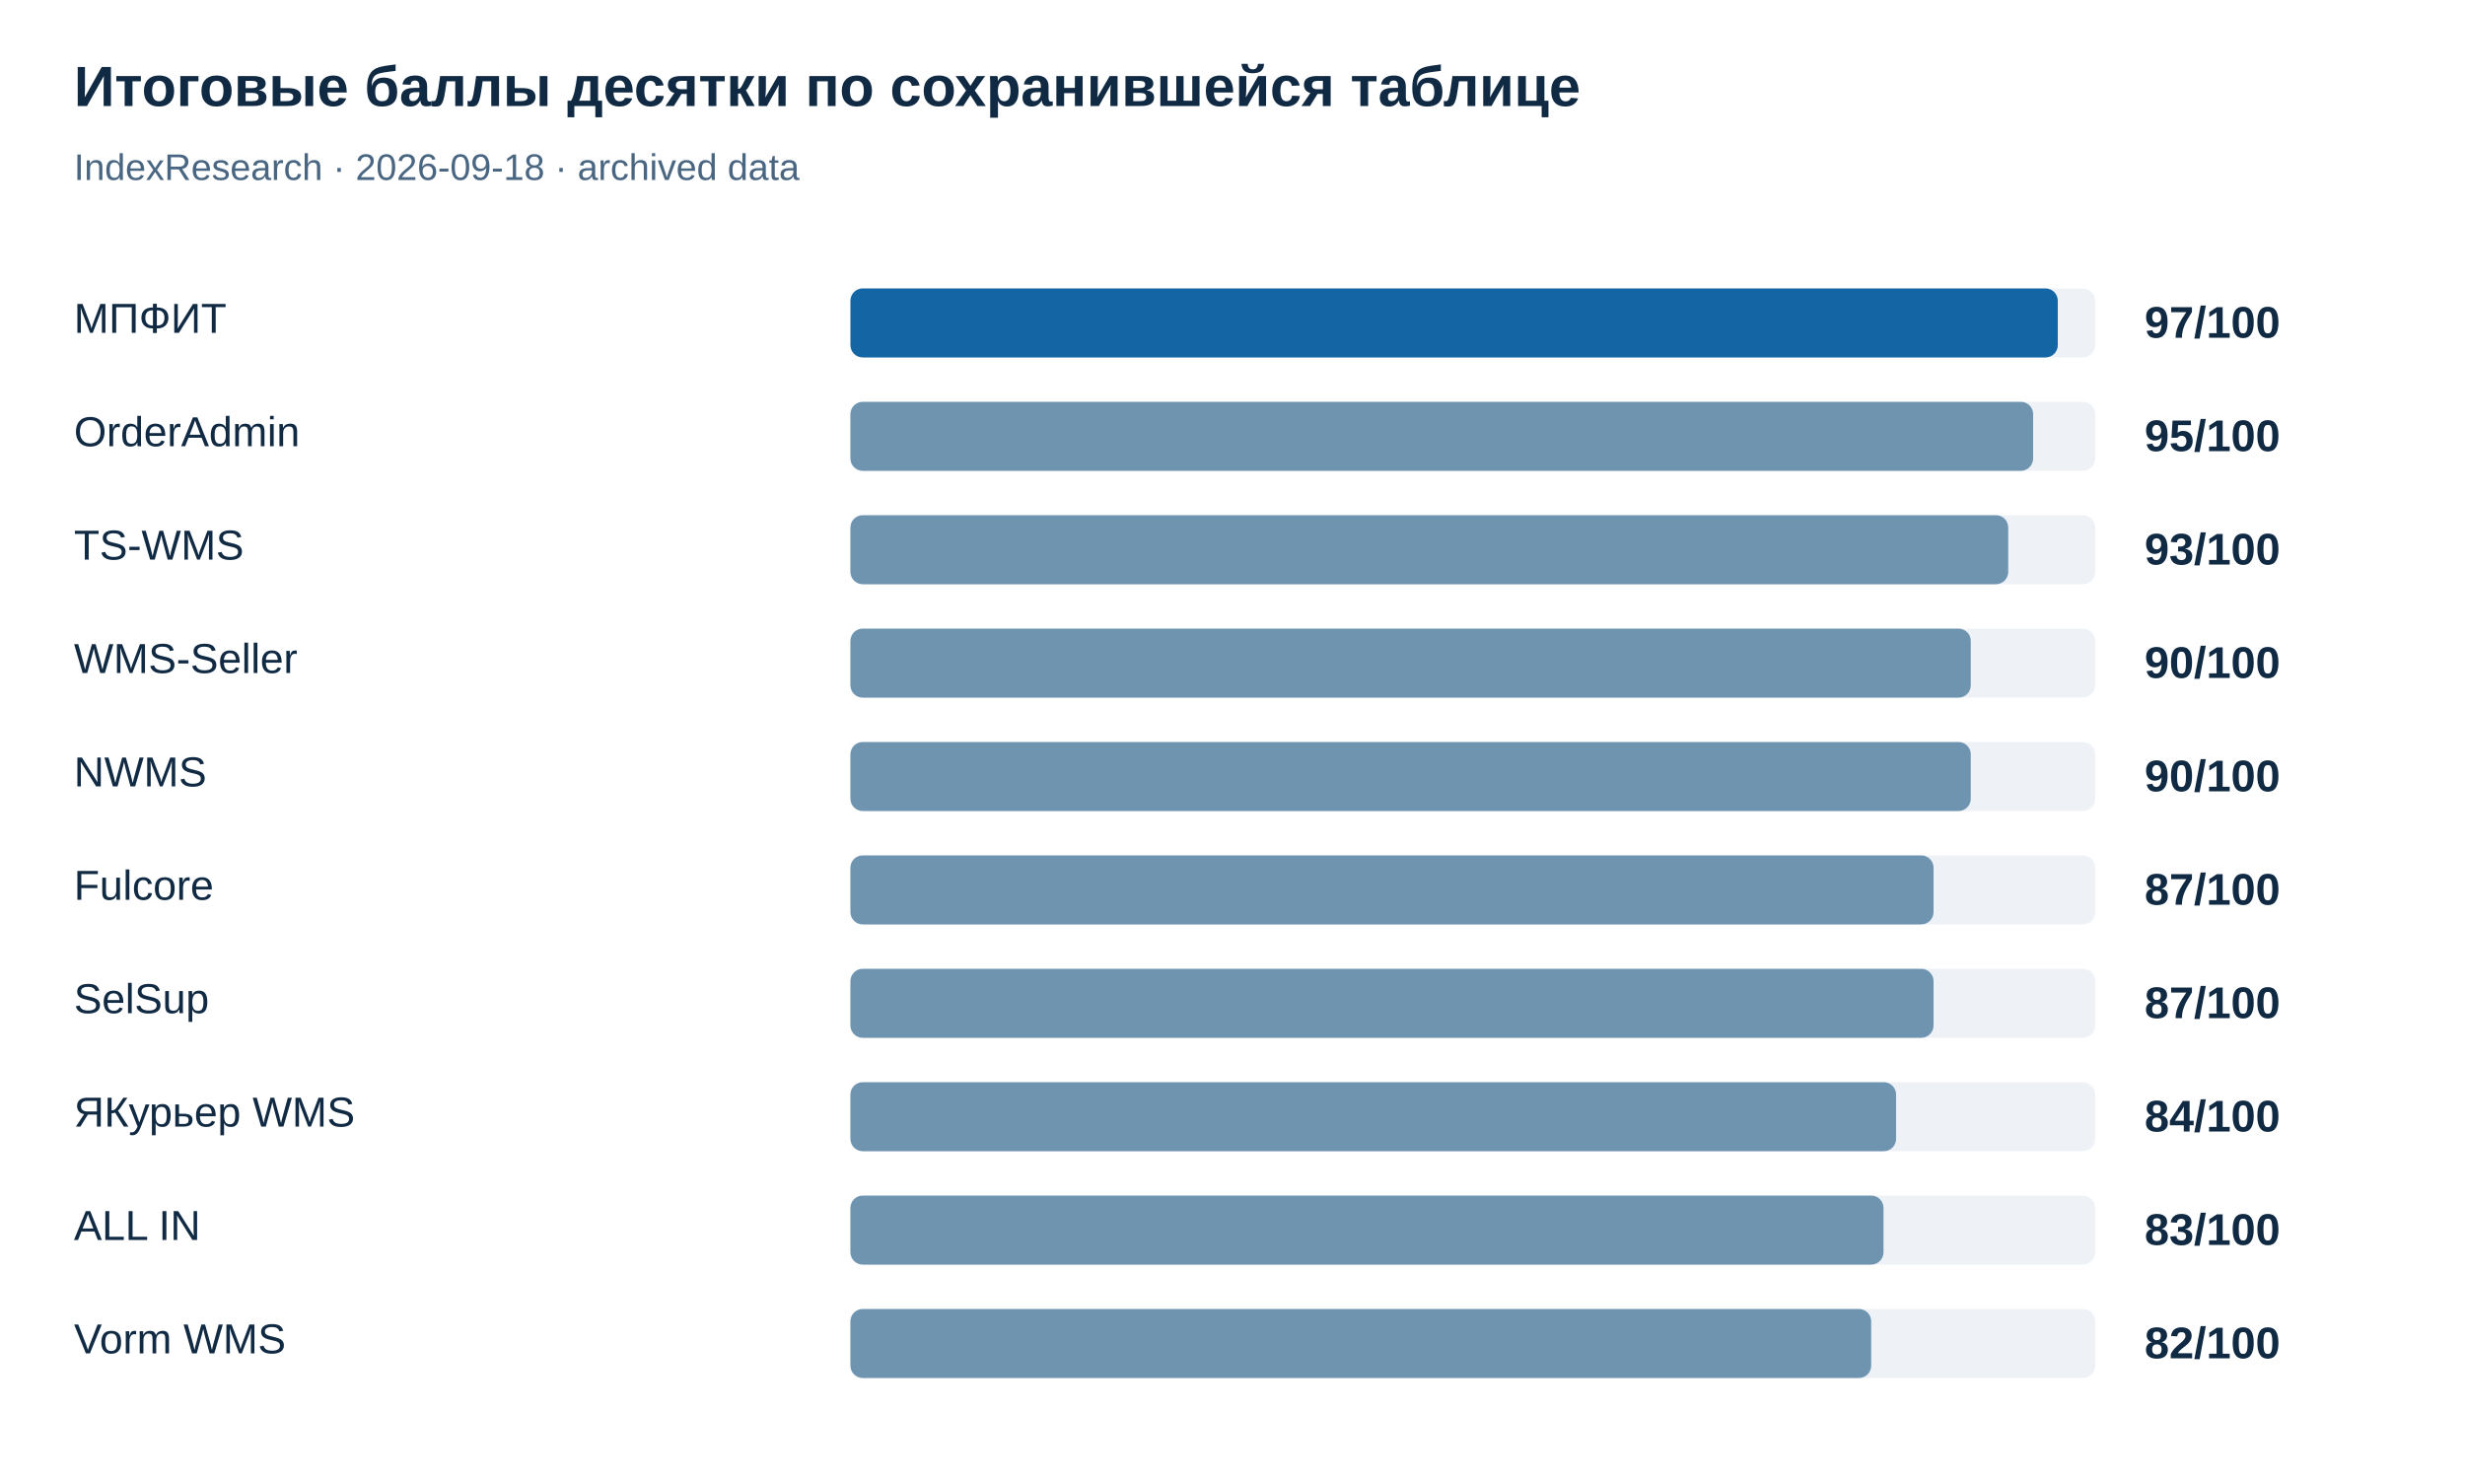
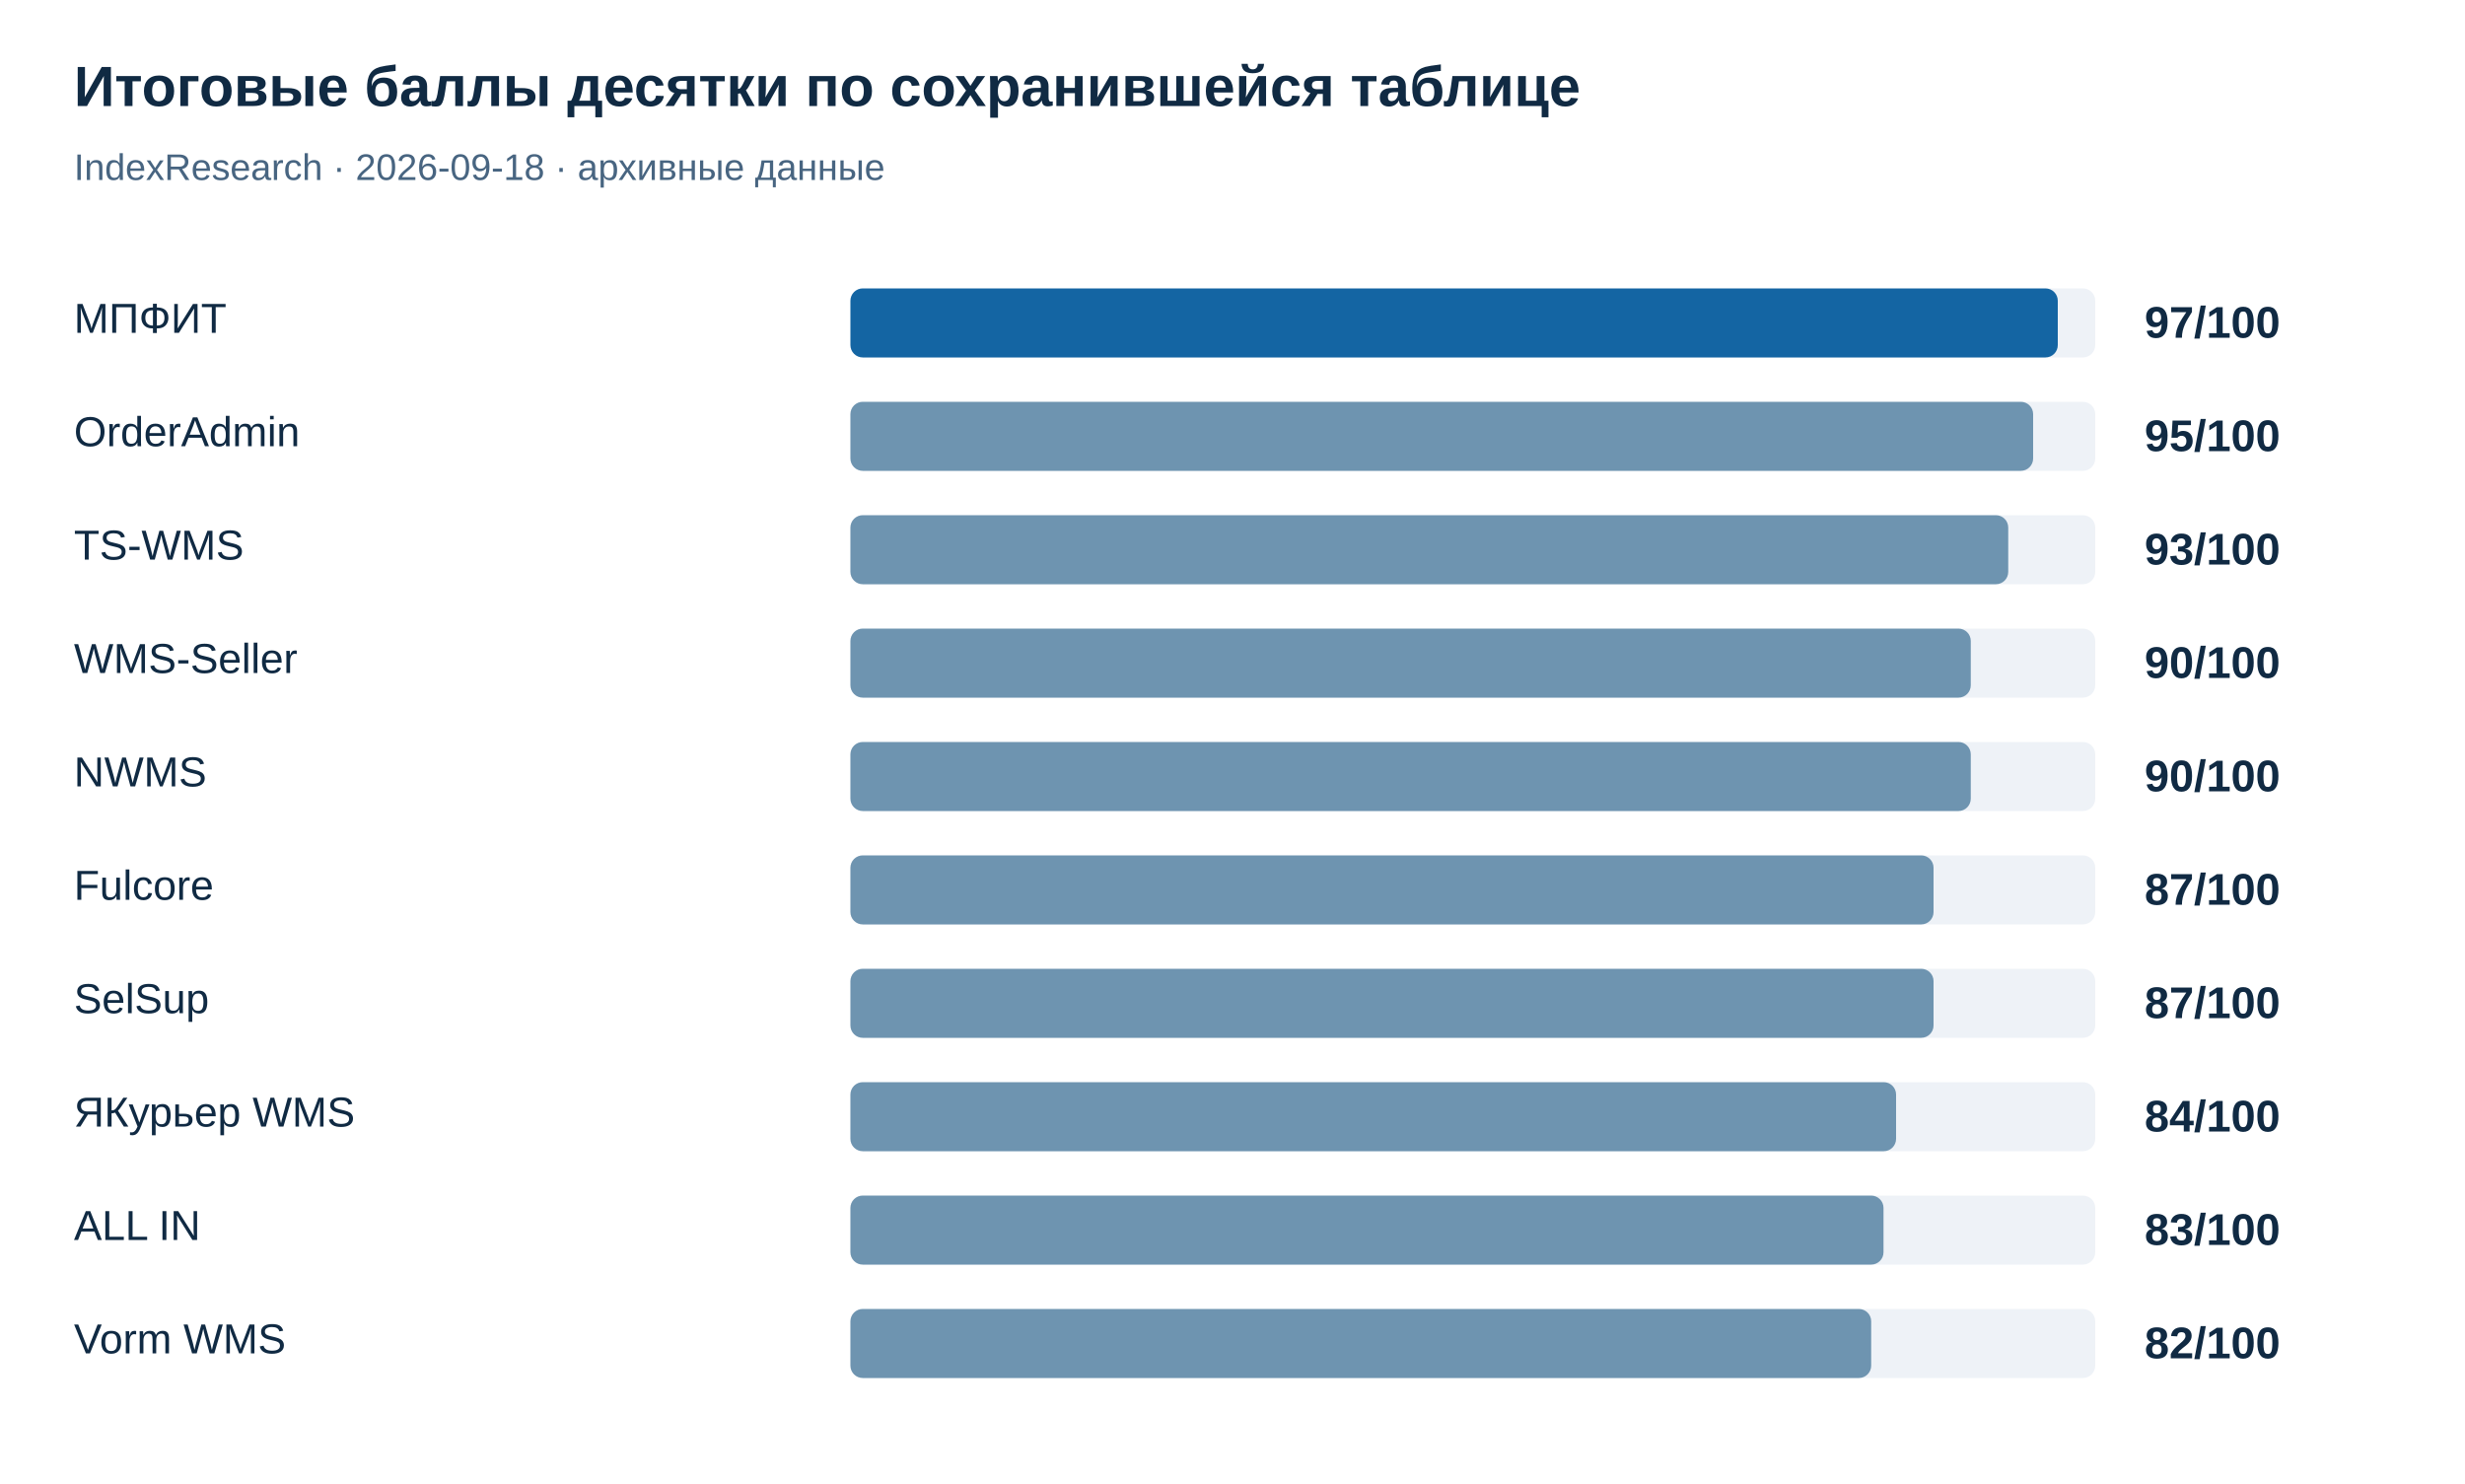
<svg xmlns="http://www.w3.org/2000/svg" width="1000" height="602" viewBox="0 0 1000 602" role="img" aria-label="Итоговые баллы десятки по сохранившейся таблице">
  <rect width="100%" height="100%" fill="#ffffff" />
  <text x="30" y="43" font-family="Arial, sans-serif" font-size="23" fill="#102a43" font-weight="700">Итоговые баллы десятки по сохранившейся таблице</text>
-   <text x="30" y="73" font-family="Arial, sans-serif" font-size="15" fill="#486581">IndexResearch · 2026-09-18 · archived data</text>
+   <text x="30" y="73" font-family="Arial, sans-serif" font-size="15" fill="#486581">IndexResearch · 2026-09-18 · архивные данные</text>
  <text x="30" y="135" font-family="Arial, sans-serif" font-size="17" fill="#102a43">МПФИТ</text>
  <rect x="345" y="117" width="505" height="28" rx="5" fill="#eef2f7" />
  <rect x="345" y="117" width="489.8" height="28" rx="5" fill="#1465a3" />
  <text x="870" y="137" font-family="Arial, sans-serif" font-size="18" font-weight="700" fill="#102a43">97/100</text>
  <text x="30" y="181" font-family="Arial, sans-serif" font-size="17" fill="#102a43">OrderAdmin</text>
  <rect x="345" y="163" width="505" height="28" rx="5" fill="#eef2f7" />
  <rect x="345" y="163" width="479.8" height="28" rx="5" fill="#6e94b0" />
  <text x="870" y="183" font-family="Arial, sans-serif" font-size="18" font-weight="700" fill="#102a43">95/100</text>
  <text x="30" y="227" font-family="Arial, sans-serif" font-size="17" fill="#102a43">TS-WMS</text>
  <rect x="345" y="209" width="505" height="28" rx="5" fill="#eef2f7" />
  <rect x="345" y="209" width="469.7" height="28" rx="5" fill="#6e94b0" />
  <text x="870" y="229" font-family="Arial, sans-serif" font-size="18" font-weight="700" fill="#102a43">93/100</text>
  <text x="30" y="273" font-family="Arial, sans-serif" font-size="17" fill="#102a43">WMS-Seller</text>
  <rect x="345" y="255" width="505" height="28" rx="5" fill="#eef2f7" />
  <rect x="345" y="255" width="454.5" height="28" rx="5" fill="#6e94b0" />
  <text x="870" y="275" font-family="Arial, sans-serif" font-size="18" font-weight="700" fill="#102a43">90/100</text>
  <text x="30" y="319" font-family="Arial, sans-serif" font-size="17" fill="#102a43">NWMS</text>
  <rect x="345" y="301" width="505" height="28" rx="5" fill="#eef2f7" />
  <rect x="345" y="301" width="454.5" height="28" rx="5" fill="#6e94b0" />
  <text x="870" y="321" font-family="Arial, sans-serif" font-size="18" font-weight="700" fill="#102a43">90/100</text>
  <text x="30" y="365" font-family="Arial, sans-serif" font-size="17" fill="#102a43">Fulcore</text>
  <rect x="345" y="347" width="505" height="28" rx="5" fill="#eef2f7" />
  <rect x="345" y="347" width="439.4" height="28" rx="5" fill="#6e94b0" />
  <text x="870" y="367" font-family="Arial, sans-serif" font-size="18" font-weight="700" fill="#102a43">87/100</text>
  <text x="30" y="411" font-family="Arial, sans-serif" font-size="17" fill="#102a43">SelSup</text>
  <rect x="345" y="393" width="505" height="28" rx="5" fill="#eef2f7" />
  <rect x="345" y="393" width="439.4" height="28" rx="5" fill="#6e94b0" />
  <text x="870" y="413" font-family="Arial, sans-serif" font-size="18" font-weight="700" fill="#102a43">87/100</text>
  <text x="30" y="457" font-family="Arial, sans-serif" font-size="17" fill="#102a43">ЯКурьер WMS</text>
  <rect x="345" y="439" width="505" height="28" rx="5" fill="#eef2f7" />
  <rect x="345" y="439" width="424.2" height="28" rx="5" fill="#6e94b0" />
  <text x="870" y="459" font-family="Arial, sans-serif" font-size="18" font-weight="700" fill="#102a43">84/100</text>
  <text x="30" y="503" font-family="Arial, sans-serif" font-size="17" fill="#102a43">ALL IN</text>
  <rect x="345" y="485" width="505" height="28" rx="5" fill="#eef2f7" />
  <rect x="345" y="485" width="419.1" height="28" rx="5" fill="#6e94b0" />
  <text x="870" y="505" font-family="Arial, sans-serif" font-size="18" font-weight="700" fill="#102a43">83/100</text>
  <text x="30" y="549" font-family="Arial, sans-serif" font-size="17" fill="#102a43">Vorm WMS</text>
  <rect x="345" y="531" width="505" height="28" rx="5" fill="#eef2f7" />
  <rect x="345" y="531" width="414.1" height="28" rx="5" fill="#6e94b0" />
  <text x="870" y="551" font-family="Arial, sans-serif" font-size="18" font-weight="700" fill="#102a43">82/100</text>
</svg>
